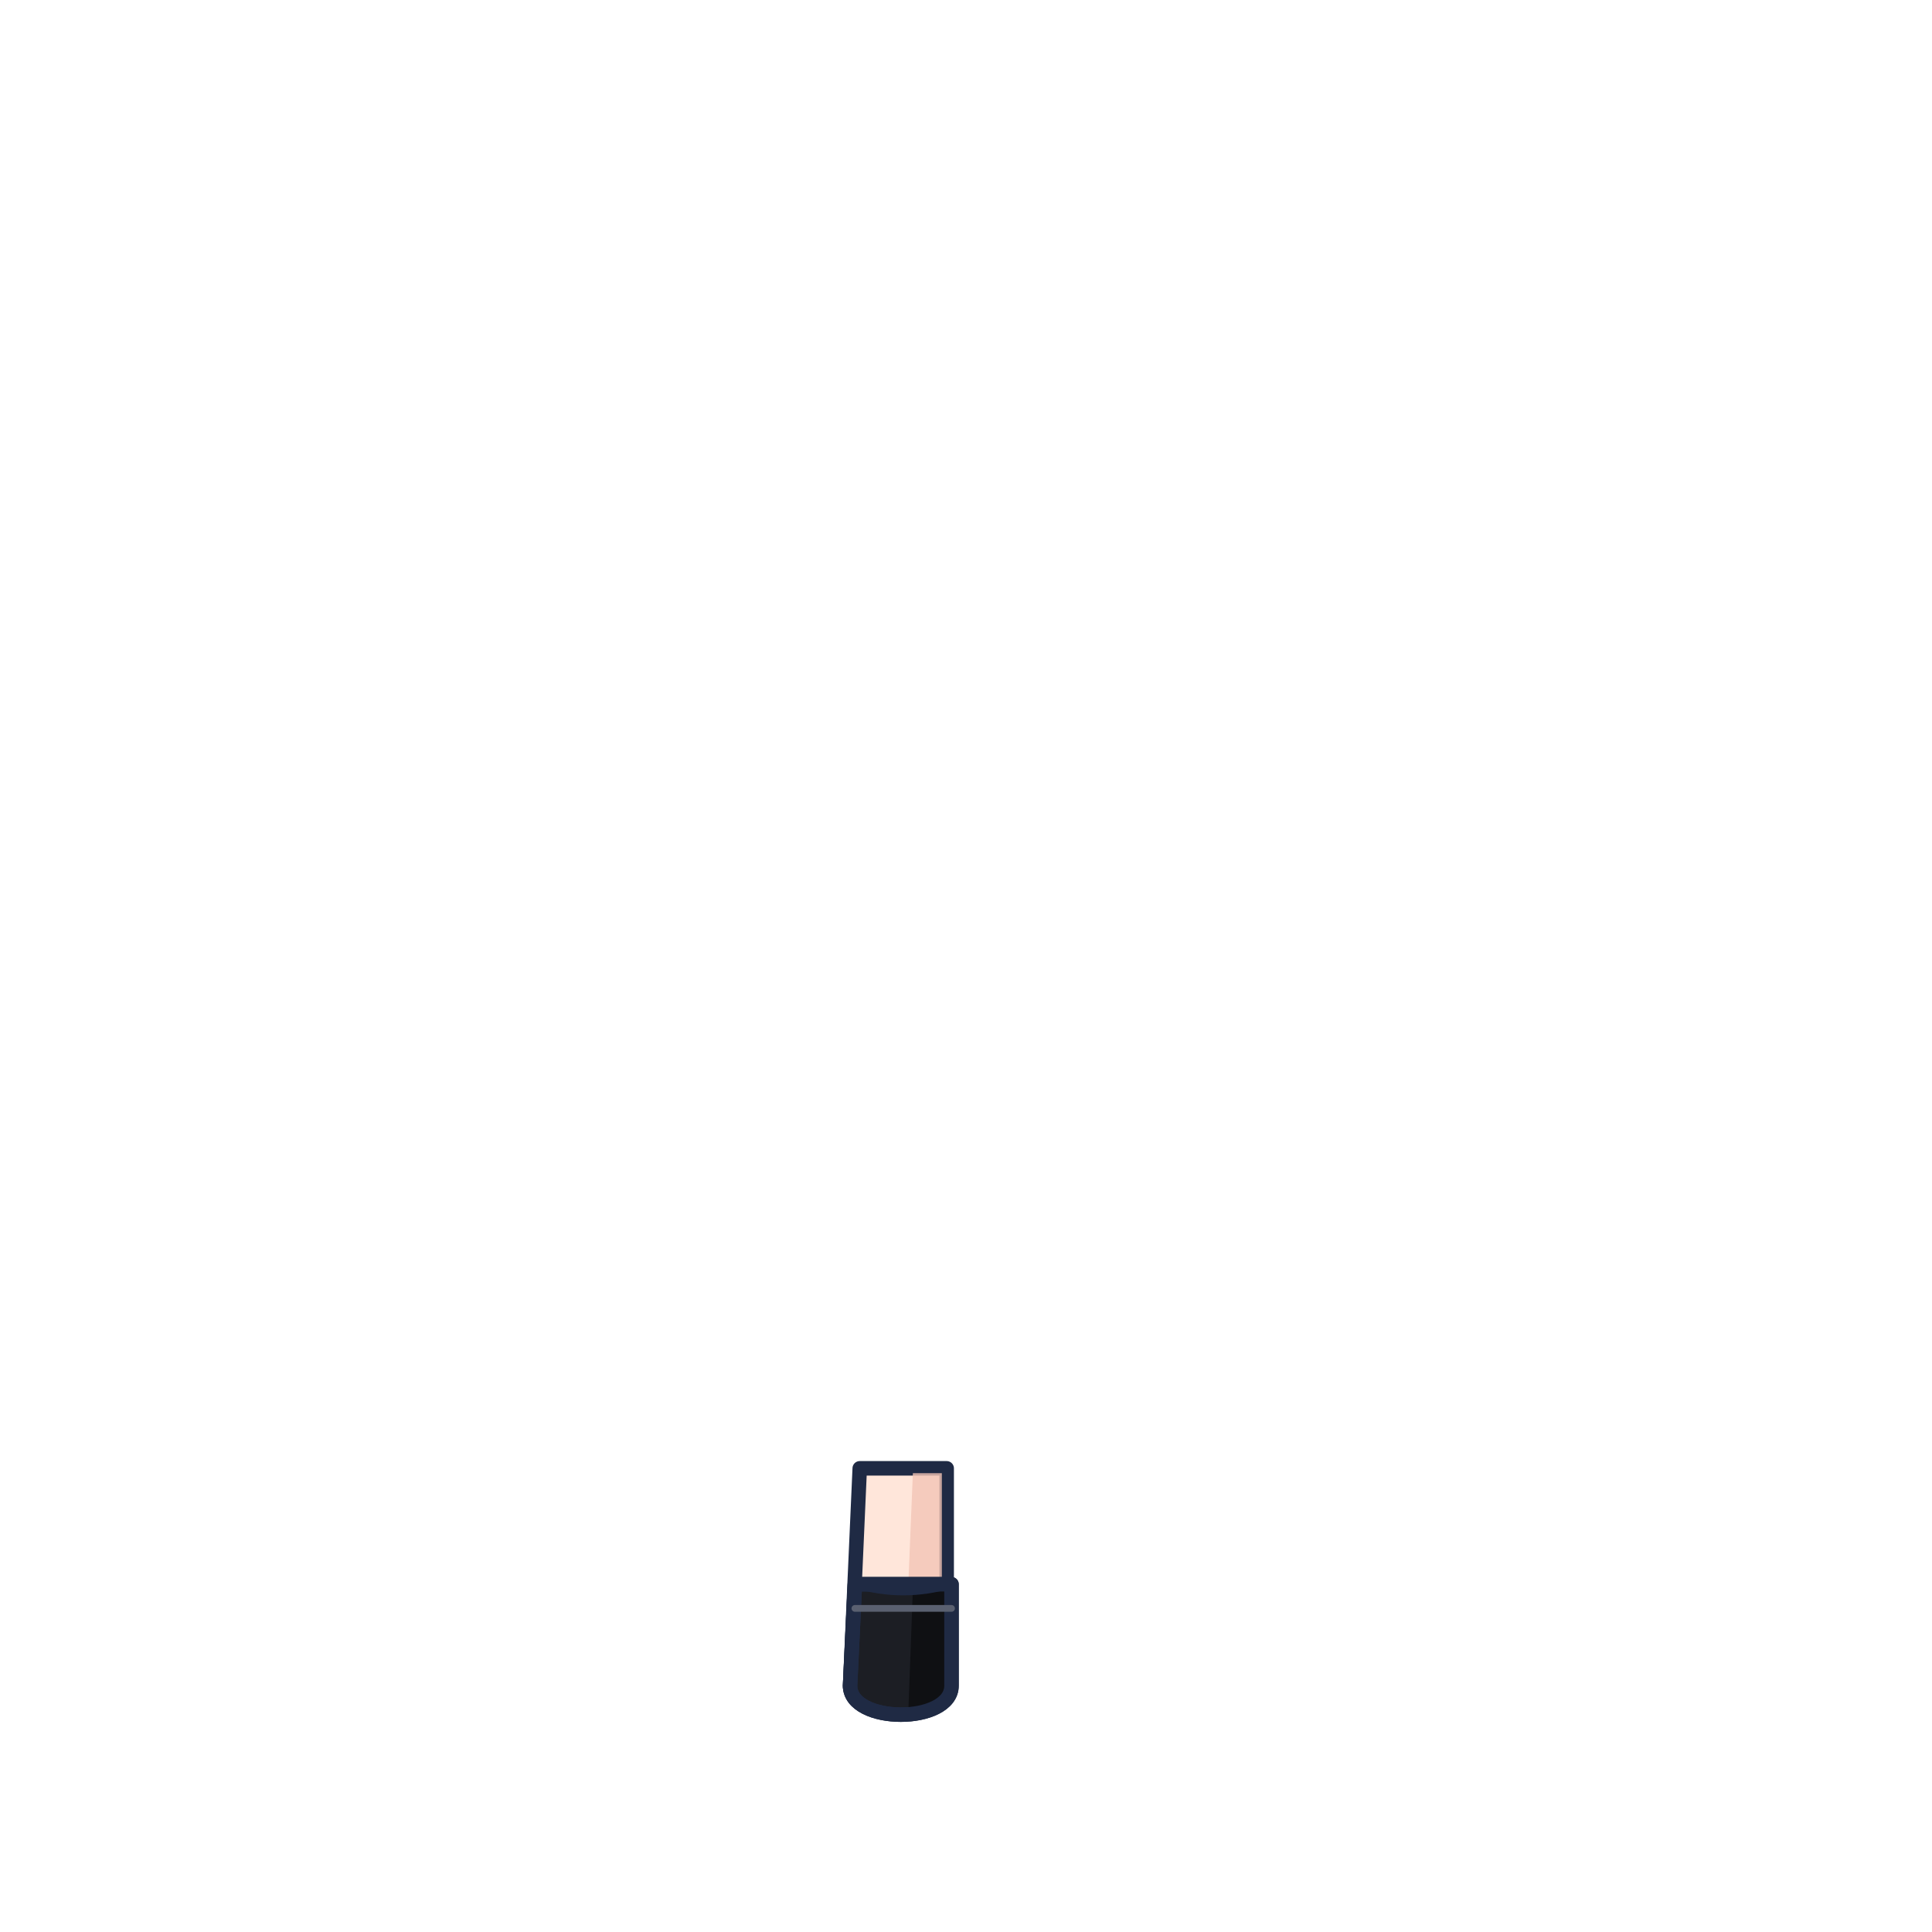
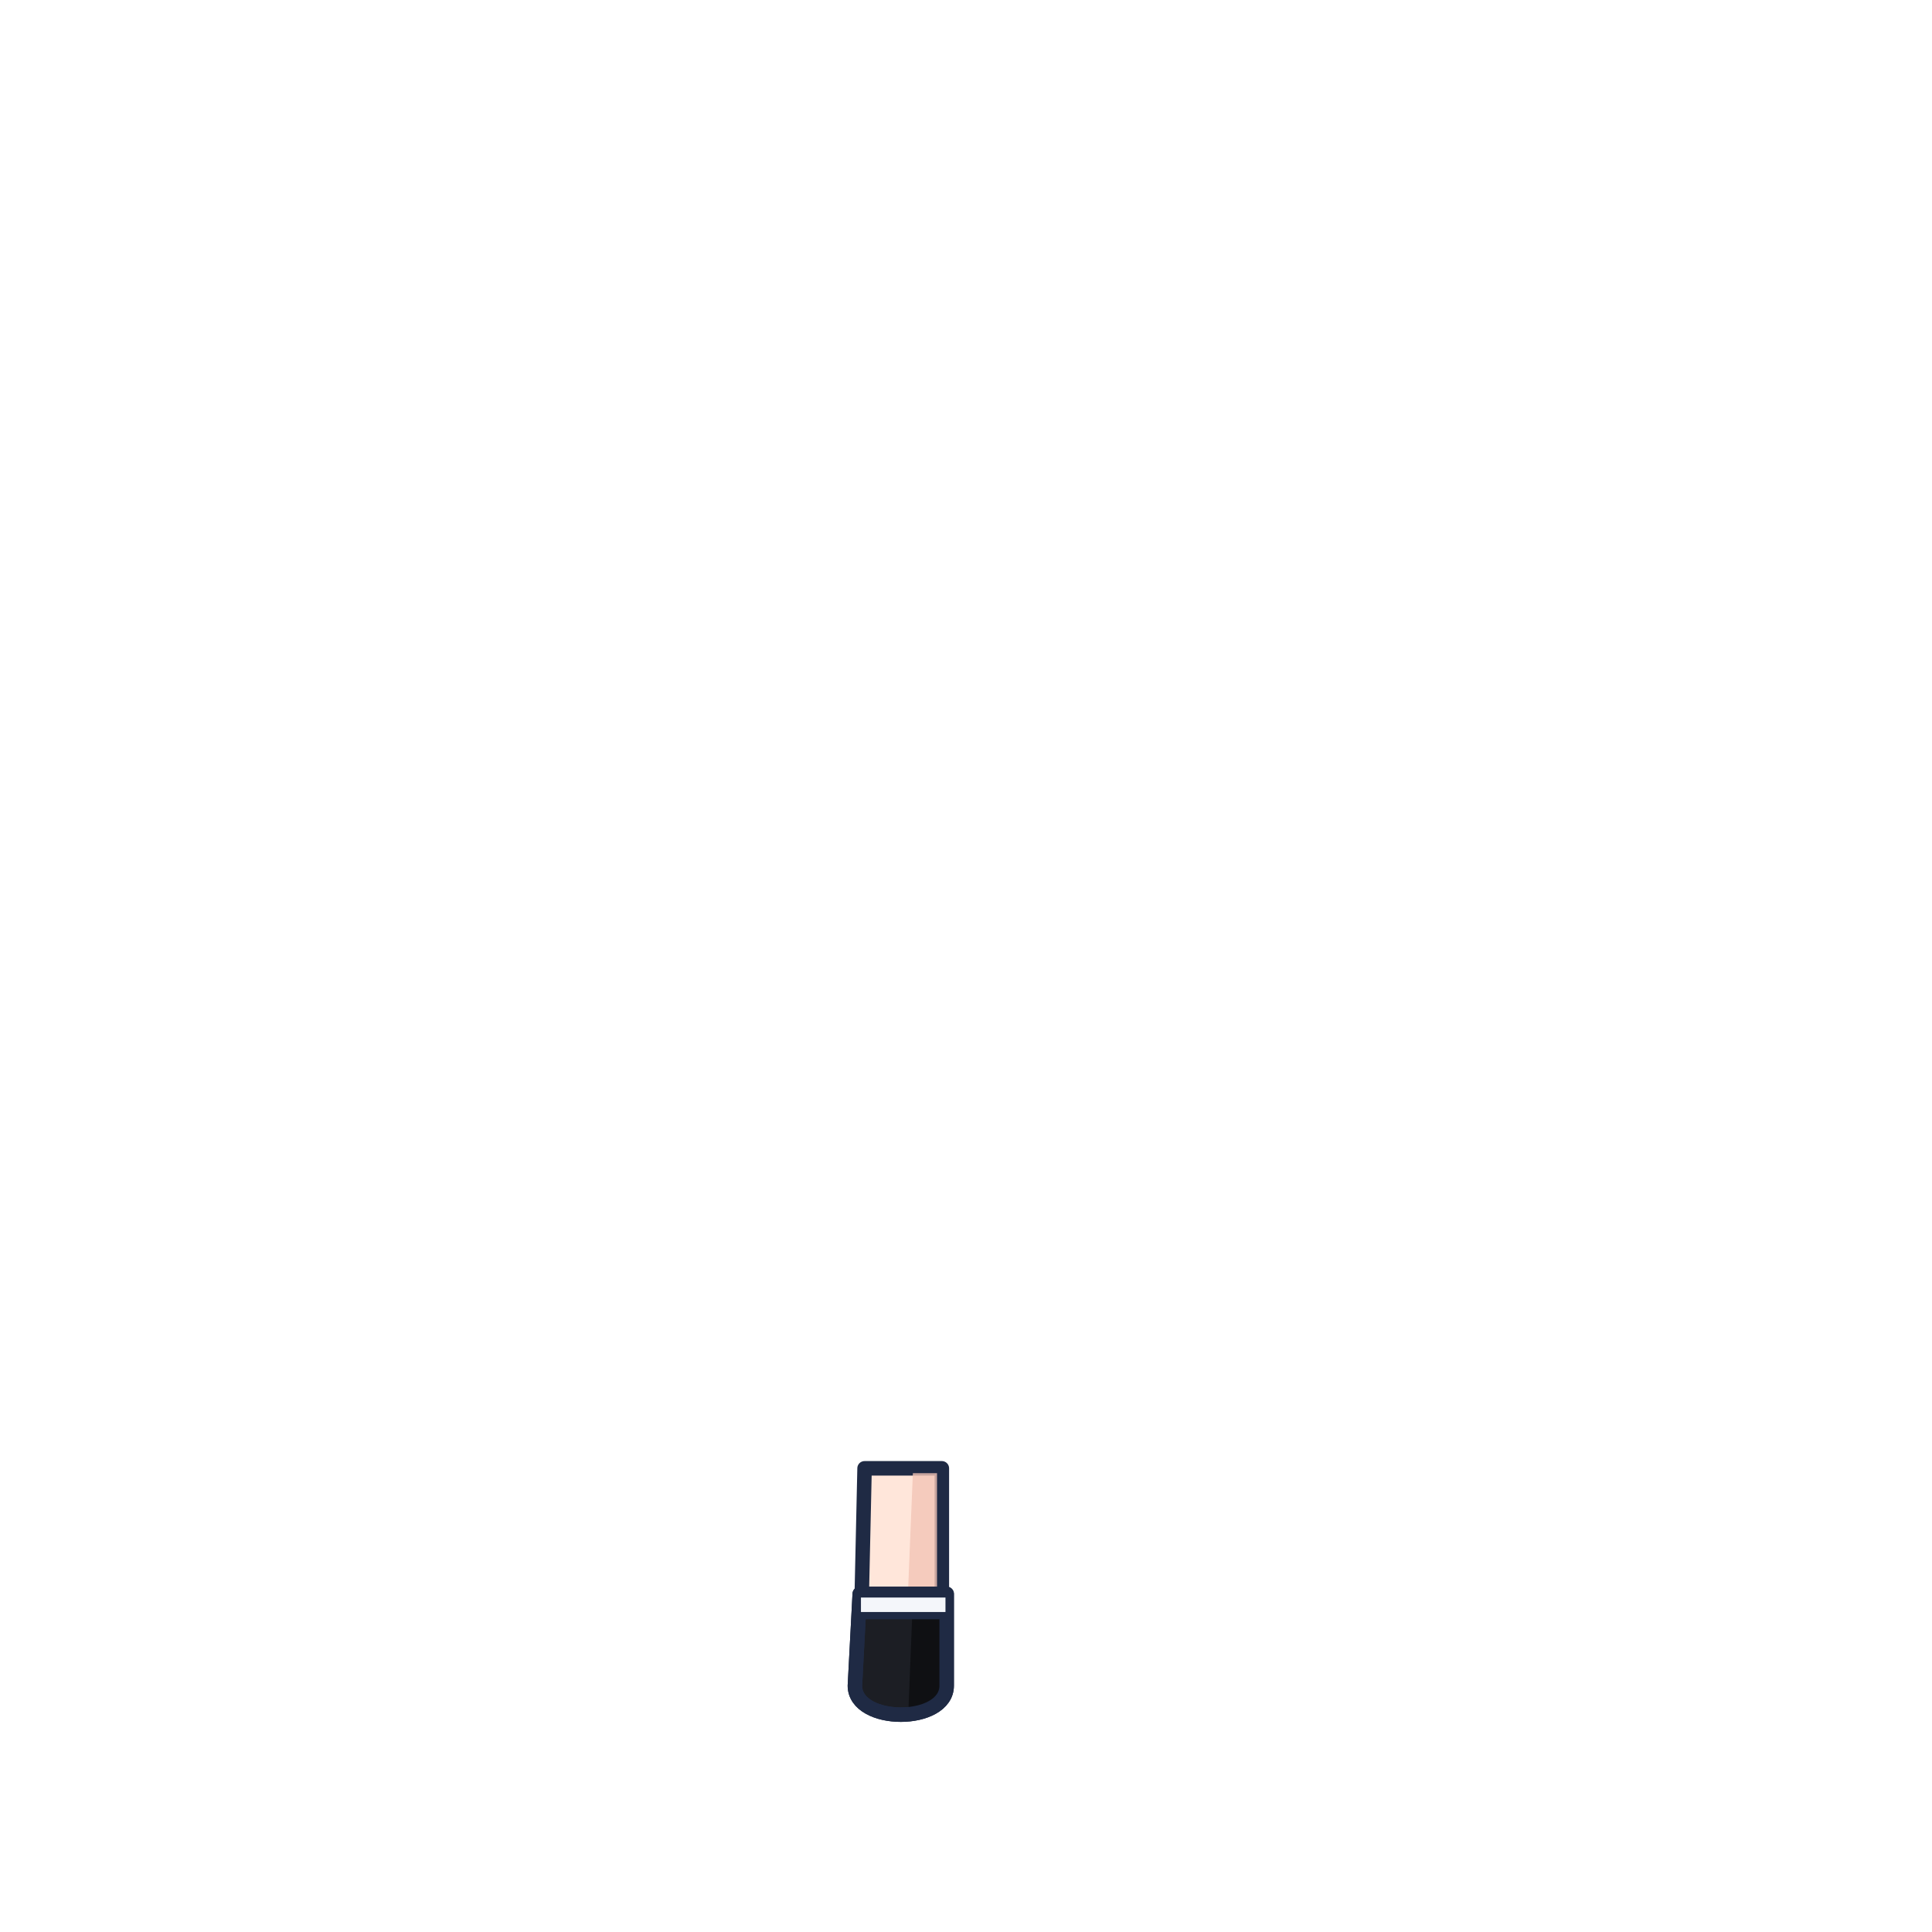
<svg xmlns="http://www.w3.org/2000/svg" viewBox="0 0 400 400">
-   <path d="M178 304 L196 304 L196 349 C196 355 176 355 176 349 Z" fill="#FFE6DA" stroke="#1F2A44" stroke-width="3" stroke-linejoin="round" stroke-linecap="round" />
-   <path d="M189 305 L195 305 L195 349 C195 352 189 354 187 354 Z" fill="#F2C4B5" opacity="0.8" />
-   <path d="M177 328 L197 328 L197 349 C197 357 176 357 176 349 Z" fill="#1C1E24" stroke="#1F2A44" stroke-width="3" stroke-linejoin="round" stroke-linecap="round" />
-   <path d="M189 329 L196 329 L196 349 C196 354 190 356 188 356 Z" fill="#0F1013" />
-   <path d="M177 328 L197 328 L197 349 C197 357 176 357 176 349 Z" fill="none" stroke="#1F2A44" stroke-width="3" stroke-linejoin="round" stroke-linecap="round" />
-   <path d="M177 333 L197 333" stroke="#5A6070" stroke-width="1.4" stroke-linejoin="round" stroke-linecap="round" fill="none" />
-   <path d="M177 328 Q187 331 197 328" stroke="#1F2A44" stroke-width="1.6" stroke-linejoin="round" stroke-linecap="round" fill="none" />
+   <path d="M179 304 L195 304 L195 349 C195 355 178 355 178 349 Z" fill="#FFE6DA" stroke="#1F2A44" stroke-width="3" stroke-linejoin="round" stroke-linecap="round" />
+   <path d="M189 305 L194 305 L194 349 C194 352 189 354 187 354 Z" fill="#F2C4B5" opacity="0.8" />
+   <path d="M178 330 L196 330 L196 349 C196 357 177 357 177 349 Z" fill="#1C1E24" stroke="#1F2A44" stroke-width="3" stroke-linejoin="round" stroke-linecap="round" />
+   <path d="M189 331 L195 331 L195 349 C195 354 190 356 188 356 Z" fill="#0F1013" />
+   <path d="M178 330 L196 330 L196 349 C196 357 177 357 177 349 Z" fill="none" stroke="#1F2A44" stroke-width="3" stroke-linejoin="round" stroke-linecap="round" />
+   <path d="M177.5 330 L196.5 330 L196.5 334.5 L177.5 334.5 Z" fill="#F4F6FA" stroke="#1F2A44" stroke-width="1.5" stroke-linejoin="round" />
</svg>
